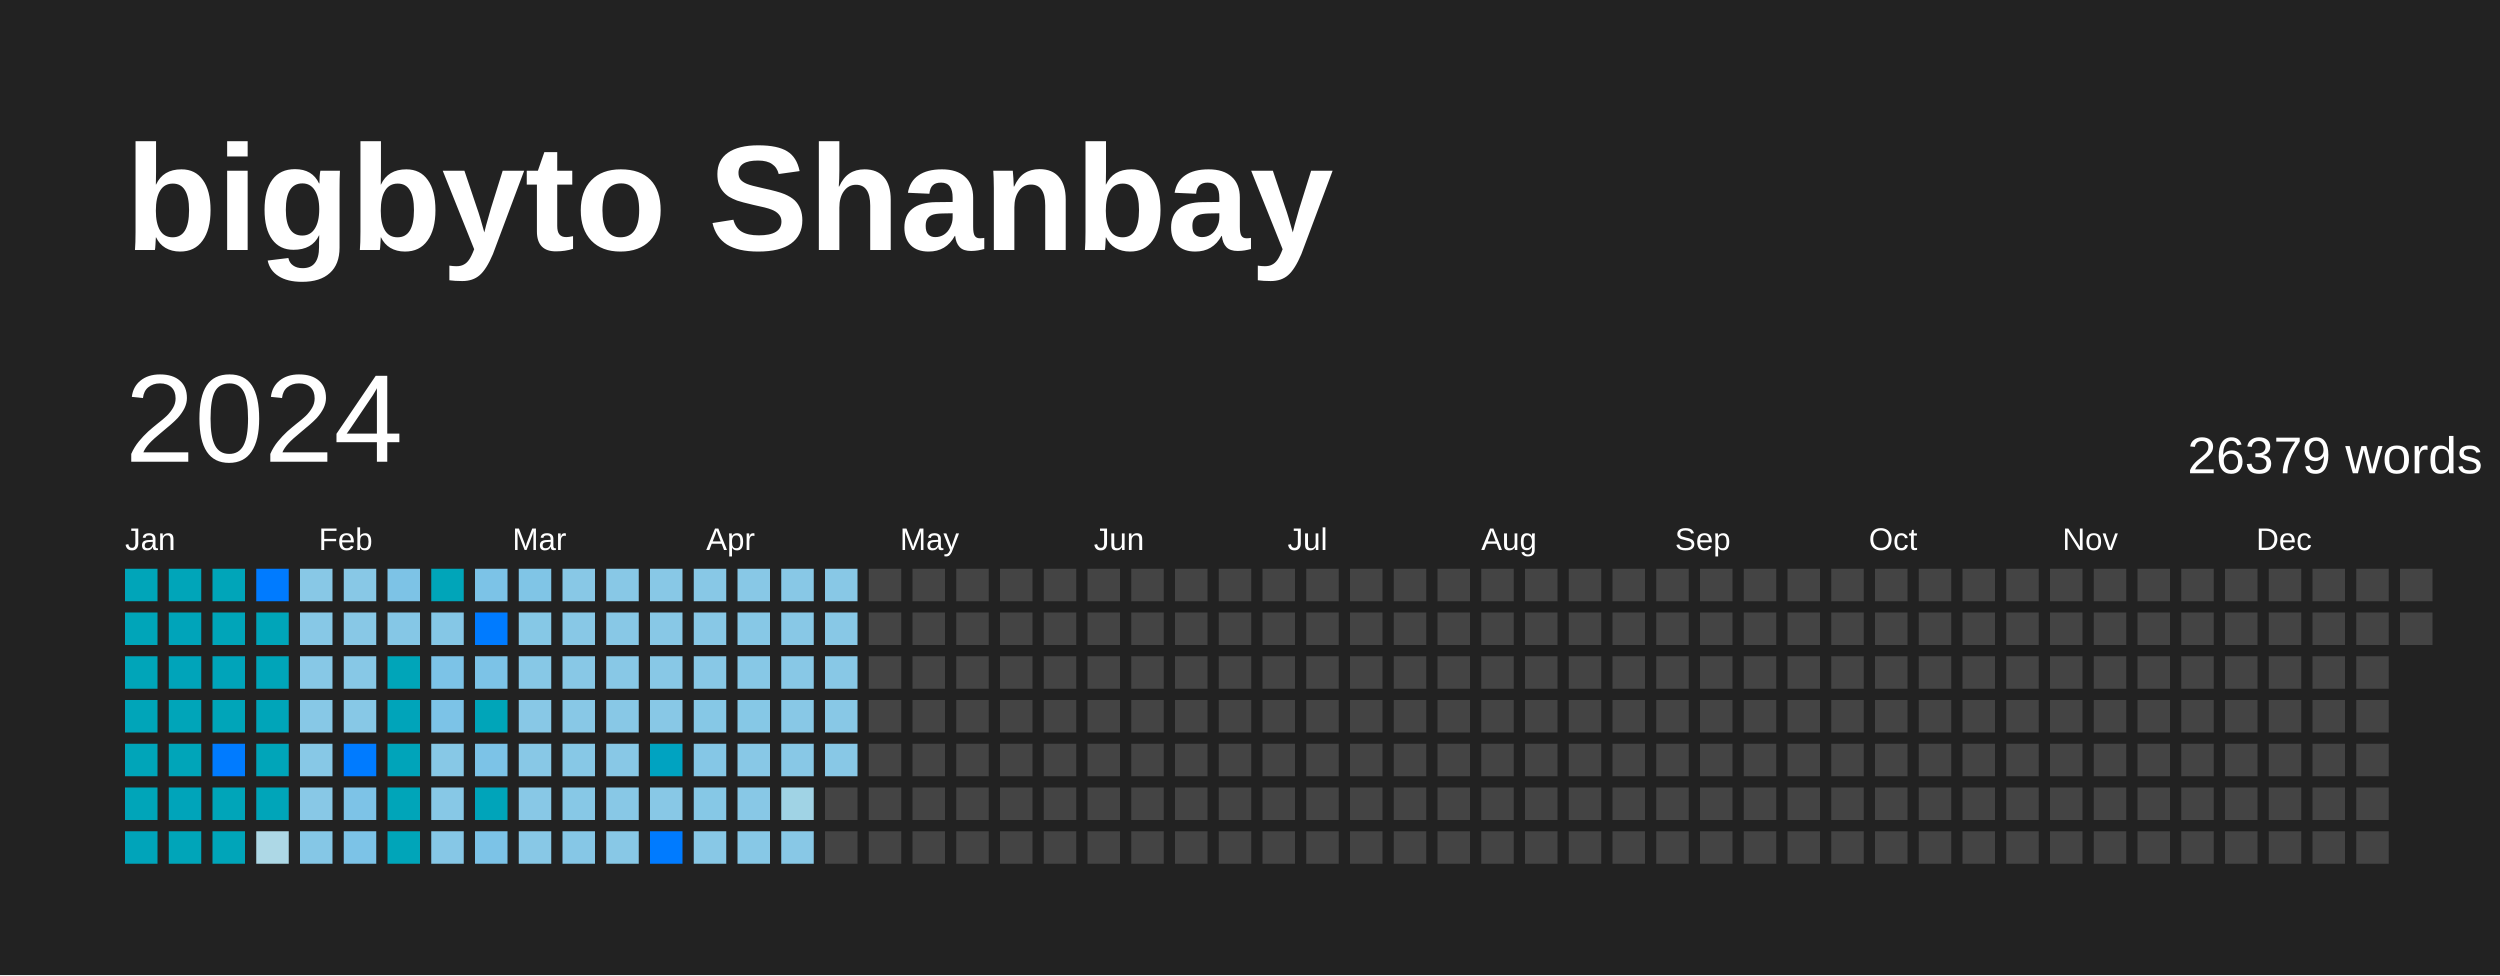
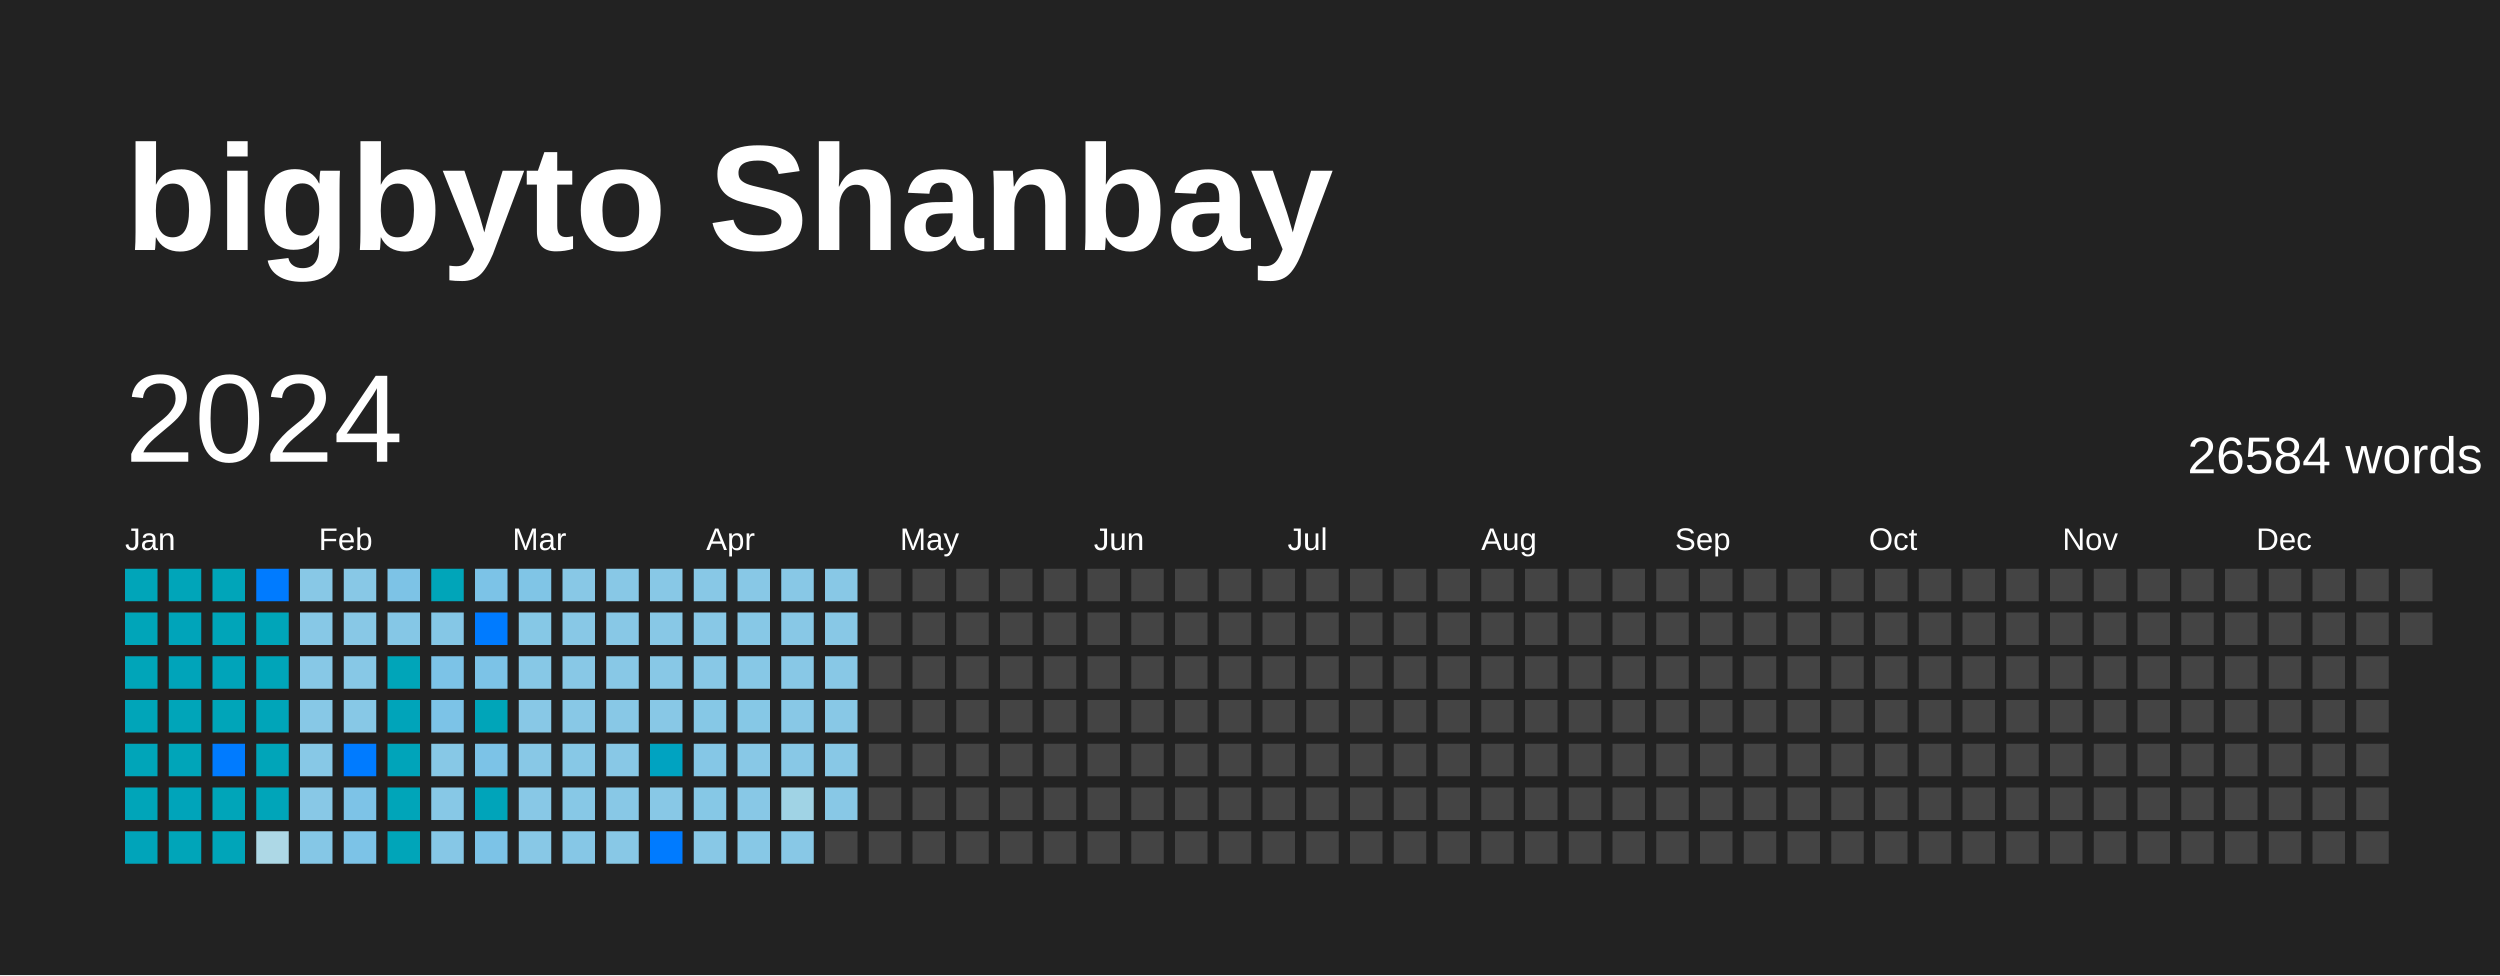
<svg xmlns="http://www.w3.org/2000/svg" baseProfile="full" height="78mm" version="1.1" viewBox="0,0,200,78" width="200mm">
  <defs />
  <rect fill="#222222" height="78" width="200" x="0" y="0" />
  <text fill="#FFFFFF" style="font-size:12px; font-family:Arial; font-weight:bold;" x="10" y="20">bigbyto Shanbay</text>
  <text dominant-baseline="hanging" fill="#FFFFFF" style="font-size:10.0px; font-family:Arial;" x="10" y="30">2024</text>
-   <text dominant-baseline="hanging" fill="#FFFFFF" style="font-size:4.125px; font-family:Arial;" x="175" y="35">26379 words</text>
+   <text dominant-baseline="hanging" fill="#FFFFFF" style="font-size:4.125px; font-family:Arial;" x="175" y="35">26584 words</text>
  <text fill="#FFFFFF" style="font-size:2.5px; font-family:Arial" x="10.0" y="44">Jan</text>
  <text fill="#FFFFFF" style="font-size:2.5px; font-family:Arial" x="25.5" y="44">Feb</text>
  <text fill="#FFFFFF" style="font-size:2.5px; font-family:Arial" x="41.0" y="44">Mar</text>
  <text fill="#FFFFFF" style="font-size:2.5px; font-family:Arial" x="56.5" y="44">Apr</text>
  <text fill="#FFFFFF" style="font-size:2.5px; font-family:Arial" x="72.0" y="44">May</text>
  <text fill="#FFFFFF" style="font-size:2.5px; font-family:Arial" x="87.5" y="44">Jun</text>
  <text fill="#FFFFFF" style="font-size:2.5px; font-family:Arial" x="103.0" y="44">Jul</text>
  <text fill="#FFFFFF" style="font-size:2.5px; font-family:Arial" x="118.5" y="44">Aug</text>
  <text fill="#FFFFFF" style="font-size:2.5px; font-family:Arial" x="134.0" y="44">Sep</text>
  <text fill="#FFFFFF" style="font-size:2.5px; font-family:Arial" x="149.5" y="44">Oct</text>
  <text fill="#FFFFFF" style="font-size:2.5px; font-family:Arial" x="165.0" y="44">Nov</text>
  <text fill="#FFFFFF" style="font-size:2.5px; font-family:Arial" x="180.5" y="44">Dec</text>
  <rect fill="#00a5b9" height="2.6" width="2.6" x="10.0" y="45.5" />
  <rect fill="#00a5b9" height="2.6" width="2.6" x="10.0" y="49.0" />
  <rect fill="#00a5b9" height="2.6" width="2.6" x="10.0" y="52.5" />
  <rect fill="#00a5b9" height="2.6" width="2.6" x="10.0" y="56.0" />
  <rect fill="#00a5b9" height="2.6" width="2.6" x="10.0" y="59.5" />
  <rect fill="#00a5b9" height="2.6" width="2.6" x="10.0" y="63.0" />
  <rect fill="#00a4ba" height="2.6" width="2.6" x="10.0" y="66.5" />
  <rect fill="#00a5b9" height="2.6" width="2.6" x="13.5" y="45.5" />
  <rect fill="#00a4ba" height="2.6" width="2.6" x="13.5" y="49.0" />
  <rect fill="#00a4ba" height="2.6" width="2.6" x="13.5" y="52.5" />
  <rect fill="#00a5b9" height="2.6" width="2.6" x="13.5" y="56.0" />
  <rect fill="#00a5b9" height="2.6" width="2.6" x="13.5" y="59.5" />
  <rect fill="#00a4ba" height="2.6" width="2.6" x="13.5" y="63.0" />
  <rect fill="#00a5b9" height="2.6" width="2.6" x="13.5" y="66.5" />
  <rect fill="#00a5b9" height="2.6" width="2.6" x="17.0" y="45.5" />
  <rect fill="#00a5b9" height="2.6" width="2.6" x="17.0" y="49.0" />
  <rect fill="#00a4ba" height="2.6" width="2.6" x="17.0" y="52.5" />
  <rect fill="#00a5b9" height="2.6" width="2.6" x="17.0" y="56.0" />
  <rect fill="#007BFF" height="2.6" width="2.6" x="17.0" y="59.5" />
  <rect fill="#00a5b9" height="2.6" width="2.6" x="17.0" y="63.0" />
  <rect fill="#00a5b9" height="2.6" width="2.6" x="17.0" y="66.5" />
  <rect fill="#007BFF" height="2.6" width="2.6" x="20.5" y="45.5" />
  <rect fill="#00a5b9" height="2.6" width="2.6" x="20.5" y="49.0" />
  <rect fill="#00a5b9" height="2.6" width="2.6" x="20.5" y="52.5" />
  <rect fill="#00a5b9" height="2.6" width="2.6" x="20.5" y="56.0" />
  <rect fill="#00a5b9" height="2.6" width="2.6" x="20.5" y="59.5" />
  <rect fill="#00a5b9" height="2.6" width="2.6" x="20.5" y="63.0" />
  <rect fill="#add8e6" height="2.6" width="2.6" x="20.5" y="66.5" />
  <rect fill="#88c8e6" height="2.6" width="2.6" x="24.0" y="45.5" />
  <rect fill="#87c8e6" height="2.6" width="2.6" x="24.0" y="49.0" />
  <rect fill="#87c8e6" height="2.6" width="2.6" x="24.0" y="52.5" />
  <rect fill="#87c8e6" height="2.6" width="2.6" x="24.0" y="56.0" />
  <rect fill="#87c8e6" height="2.6" width="2.6" x="24.0" y="59.5" />
  <rect fill="#88c8e6" height="2.6" width="2.6" x="24.0" y="63.0" />
  <rect fill="#85c7e6" height="2.6" width="2.6" x="24.0" y="66.5" />
  <rect fill="#88c8e6" height="2.6" width="2.6" x="27.5" y="45.5" />
  <rect fill="#88c8e6" height="2.6" width="2.6" x="27.5" y="49.0" />
  <rect fill="#87c8e6" height="2.6" width="2.6" x="27.5" y="52.5" />
  <rect fill="#87c8e6" height="2.6" width="2.6" x="27.5" y="56.0" />
  <rect fill="#007BFF" height="2.6" width="2.6" x="27.5" y="59.5" />
  <rect fill="#7dc3e7" height="2.6" width="2.6" x="27.5" y="63.0" />
  <rect fill="#7cc3e7" height="2.6" width="2.6" x="27.5" y="66.5" />
  <rect fill="#7dc3e6" height="2.6" width="2.6" x="31.0" y="45.5" />
  <rect fill="#85c7e6" height="2.6" width="2.6" x="31.0" y="49.0" />
  <rect fill="#00a5b9" height="2.6" width="2.6" x="31.0" y="52.5" />
  <rect fill="#00a4ba" height="2.6" width="2.6" x="31.0" y="56.0" />
  <rect fill="#00a4ba" height="2.6" width="2.6" x="31.0" y="59.5" />
  <rect fill="#00a5b9" height="2.6" width="2.6" x="31.0" y="63.0" />
  <rect fill="#00a5b9" height="2.6" width="2.6" x="31.0" y="66.5" />
  <rect fill="#00a5b9" height="2.6" width="2.6" x="34.5" y="45.5" />
  <rect fill="#85c7e6" height="2.6" width="2.6" x="34.5" y="49.0" />
  <rect fill="#7cc3e7" height="2.6" width="2.6" x="34.5" y="52.5" />
  <rect fill="#7cc3e7" height="2.6" width="2.6" x="34.5" y="56.0" />
  <rect fill="#87c8e6" height="2.6" width="2.6" x="34.5" y="59.5" />
  <rect fill="#87c8e6" height="2.6" width="2.6" x="34.5" y="63.0" />
  <rect fill="#86c7e6" height="2.6" width="2.6" x="34.5" y="66.5" />
  <rect fill="#7cc3e7" height="2.6" width="2.6" x="38.0" y="45.5" />
  <rect fill="#007BFF" height="2.6" width="2.6" x="38.0" y="49.0" />
  <rect fill="#7cc3e7" height="2.6" width="2.6" x="38.0" y="52.5" />
  <rect fill="#00a5b9" height="2.6" width="2.6" x="38.0" y="56.0" />
  <rect fill="#7cc3e7" height="2.6" width="2.6" x="38.0" y="59.5" />
  <rect fill="#00a4ba" height="2.6" width="2.6" x="38.0" y="63.0" />
  <rect fill="#7cc3e7" height="2.6" width="2.6" x="38.0" y="66.5" />
  <rect fill="#80c5e6" height="2.6" width="2.6" x="41.5" y="45.5" />
  <rect fill="#86c8e6" height="2.6" width="2.6" x="41.5" y="49.0" />
  <rect fill="#87c8e6" height="2.6" width="2.6" x="41.5" y="52.5" />
  <rect fill="#88c8e6" height="2.6" width="2.6" x="41.5" y="56.0" />
  <rect fill="#88c8e6" height="2.6" width="2.6" x="41.5" y="59.5" />
  <rect fill="#88c8e6" height="2.6" width="2.6" x="41.5" y="63.0" />
  <rect fill="#88c8e6" height="2.6" width="2.6" x="41.5" y="66.5" />
  <rect fill="#88c8e6" height="2.6" width="2.6" x="45.0" y="45.5" />
  <rect fill="#88c8e6" height="2.6" width="2.6" x="45.0" y="49.0" />
  <rect fill="#88c8e6" height="2.6" width="2.6" x="45.0" y="52.5" />
  <rect fill="#88c8e6" height="2.6" width="2.6" x="45.0" y="56.0" />
  <rect fill="#87c8e6" height="2.6" width="2.6" x="45.0" y="59.5" />
  <rect fill="#87c8e6" height="2.6" width="2.6" x="45.0" y="63.0" />
  <rect fill="#86c7e6" height="2.6" width="2.6" x="45.0" y="66.5" />
  <rect fill="#88c8e6" height="2.6" width="2.6" x="48.5" y="45.5" />
  <rect fill="#88c8e6" height="2.6" width="2.6" x="48.5" y="49.0" />
  <rect fill="#88c8e6" height="2.6" width="2.6" x="48.5" y="52.5" />
  <rect fill="#88c8e6" height="2.6" width="2.6" x="48.5" y="56.0" />
  <rect fill="#88c8e6" height="2.6" width="2.6" x="48.5" y="59.5" />
  <rect fill="#88c8e6" height="2.6" width="2.6" x="48.5" y="63.0" />
  <rect fill="#88c8e6" height="2.6" width="2.6" x="48.5" y="66.5" />
  <rect fill="#88c8e6" height="2.6" width="2.6" x="52.0" y="45.5" />
  <rect fill="#88c8e6" height="2.6" width="2.6" x="52.0" y="49.0" />
  <rect fill="#88c8e6" height="2.6" width="2.6" x="52.0" y="52.5" />
  <rect fill="#88c8e6" height="2.6" width="2.6" x="52.0" y="56.0" />
  <rect fill="#00a3c1" height="2.6" width="2.6" x="52.0" y="59.5" />
  <rect fill="#88c8e6" height="2.6" width="2.6" x="52.0" y="63.0" />
  <rect fill="#007BFF" height="2.6" width="2.6" x="52.0" y="66.5" />
  <rect fill="#88c8e6" height="2.6" width="2.6" x="55.5" y="45.5" />
  <rect fill="#88c8e6" height="2.6" width="2.6" x="55.5" y="49.0" />
  <rect fill="#88c8e6" height="2.6" width="2.6" x="55.5" y="52.5" />
  <rect fill="#86c8e6" height="2.6" width="2.6" x="55.5" y="56.0" />
  <rect fill="#85c7e6" height="2.6" width="2.6" x="55.5" y="59.5" />
  <rect fill="#86c8e6" height="2.6" width="2.6" x="55.5" y="63.0" />
  <rect fill="#88c8e6" height="2.6" width="2.6" x="55.5" y="66.5" />
  <rect fill="#88c8e6" height="2.6" width="2.6" x="59.0" y="45.5" />
  <rect fill="#87c8e6" height="2.6" width="2.6" x="59.0" y="49.0" />
  <rect fill="#87c8e6" height="2.6" width="2.6" x="59.0" y="52.5" />
  <rect fill="#86c8e6" height="2.6" width="2.6" x="59.0" y="56.0" />
  <rect fill="#88c8e6" height="2.6" width="2.6" x="59.0" y="59.5" />
  <rect fill="#88c8e6" height="2.6" width="2.6" x="59.0" y="63.0" />
  <rect fill="#87c8e6" height="2.6" width="2.6" x="59.0" y="66.5" />
  <rect fill="#88c8e6" height="2.6" width="2.6" x="62.5" y="45.5" />
  <rect fill="#88c8e6" height="2.6" width="2.6" x="62.5" y="49.0" />
  <rect fill="#88c8e6" height="2.6" width="2.6" x="62.5" y="52.5" />
  <rect fill="#88c8e6" height="2.6" width="2.6" x="62.5" y="56.0" />
  <rect fill="#88c8e6" height="2.6" width="2.6" x="62.5" y="59.5" />
  <rect fill="#a0d3e5" height="2.6" width="2.6" x="62.5" y="63.0" />
  <rect fill="#88c8e6" height="2.6" width="2.6" x="62.5" y="66.5" />
  <rect fill="#88c8e6" height="2.6" width="2.6" x="66.0" y="45.5" />
  <rect fill="#88c8e6" height="2.6" width="2.6" x="66.0" y="49.0" />
  <rect fill="#88c8e6" height="2.6" width="2.6" x="66.0" y="52.5" />
  <rect fill="#88c8e6" height="2.6" width="2.6" x="66.0" y="56.0" />
  <rect fill="#88c8e6" height="2.6" width="2.6" x="66.0" y="59.5" />
-   <rect fill="#444444" height="2.6" width="2.6" x="66.0" y="63.0" />
+   <rect fill="#88c8e6" height="2.6" width="2.6" x="66.0" y="63.0" />
  <rect fill="#444444" height="2.6" width="2.6" x="66.0" y="66.5" />
  <rect fill="#444444" height="2.6" width="2.6" x="69.5" y="45.5" />
  <rect fill="#444444" height="2.6" width="2.6" x="69.5" y="49.0" />
  <rect fill="#444444" height="2.6" width="2.6" x="69.5" y="52.5" />
  <rect fill="#444444" height="2.6" width="2.6" x="69.5" y="56.0" />
  <rect fill="#444444" height="2.6" width="2.6" x="69.5" y="59.5" />
  <rect fill="#444444" height="2.6" width="2.6" x="69.5" y="63.0" />
  <rect fill="#444444" height="2.6" width="2.6" x="69.5" y="66.5" />
  <rect fill="#444444" height="2.6" width="2.6" x="73.0" y="45.5" />
  <rect fill="#444444" height="2.6" width="2.6" x="73.0" y="49.0" />
  <rect fill="#444444" height="2.6" width="2.6" x="73.0" y="52.5" />
  <rect fill="#444444" height="2.6" width="2.6" x="73.0" y="56.0" />
  <rect fill="#444444" height="2.6" width="2.6" x="73.0" y="59.5" />
  <rect fill="#444444" height="2.6" width="2.6" x="73.0" y="63.0" />
  <rect fill="#444444" height="2.6" width="2.6" x="73.0" y="66.5" />
  <rect fill="#444444" height="2.6" width="2.6" x="76.5" y="45.5" />
  <rect fill="#444444" height="2.6" width="2.6" x="76.5" y="49.0" />
  <rect fill="#444444" height="2.6" width="2.6" x="76.5" y="52.5" />
  <rect fill="#444444" height="2.6" width="2.6" x="76.5" y="56.0" />
  <rect fill="#444444" height="2.6" width="2.6" x="76.5" y="59.5" />
  <rect fill="#444444" height="2.6" width="2.6" x="76.5" y="63.0" />
  <rect fill="#444444" height="2.6" width="2.6" x="76.5" y="66.5" />
  <rect fill="#444444" height="2.6" width="2.6" x="80.0" y="45.5" />
  <rect fill="#444444" height="2.6" width="2.6" x="80.0" y="49.0" />
  <rect fill="#444444" height="2.6" width="2.6" x="80.0" y="52.5" />
  <rect fill="#444444" height="2.6" width="2.6" x="80.0" y="56.0" />
  <rect fill="#444444" height="2.6" width="2.6" x="80.0" y="59.5" />
  <rect fill="#444444" height="2.6" width="2.6" x="80.0" y="63.0" />
  <rect fill="#444444" height="2.6" width="2.6" x="80.0" y="66.5" />
  <rect fill="#444444" height="2.6" width="2.6" x="83.5" y="45.5" />
  <rect fill="#444444" height="2.6" width="2.6" x="83.5" y="49.0" />
  <rect fill="#444444" height="2.6" width="2.6" x="83.5" y="52.5" />
  <rect fill="#444444" height="2.6" width="2.6" x="83.5" y="56.0" />
  <rect fill="#444444" height="2.6" width="2.6" x="83.5" y="59.5" />
  <rect fill="#444444" height="2.6" width="2.6" x="83.5" y="63.0" />
  <rect fill="#444444" height="2.6" width="2.6" x="83.5" y="66.5" />
  <rect fill="#444444" height="2.6" width="2.6" x="87.0" y="45.5" />
  <rect fill="#444444" height="2.6" width="2.6" x="87.0" y="49.0" />
  <rect fill="#444444" height="2.6" width="2.6" x="87.0" y="52.5" />
  <rect fill="#444444" height="2.6" width="2.6" x="87.0" y="56.0" />
  <rect fill="#444444" height="2.6" width="2.6" x="87.0" y="59.5" />
  <rect fill="#444444" height="2.6" width="2.6" x="87.0" y="63.0" />
  <rect fill="#444444" height="2.6" width="2.6" x="87.0" y="66.5" />
  <rect fill="#444444" height="2.6" width="2.6" x="90.5" y="45.5" />
  <rect fill="#444444" height="2.6" width="2.6" x="90.5" y="49.0" />
  <rect fill="#444444" height="2.6" width="2.6" x="90.5" y="52.5" />
  <rect fill="#444444" height="2.6" width="2.6" x="90.5" y="56.0" />
  <rect fill="#444444" height="2.6" width="2.6" x="90.5" y="59.5" />
  <rect fill="#444444" height="2.6" width="2.6" x="90.5" y="63.0" />
  <rect fill="#444444" height="2.6" width="2.6" x="90.5" y="66.5" />
  <rect fill="#444444" height="2.6" width="2.6" x="94.0" y="45.5" />
  <rect fill="#444444" height="2.6" width="2.6" x="94.0" y="49.0" />
  <rect fill="#444444" height="2.6" width="2.6" x="94.0" y="52.5" />
  <rect fill="#444444" height="2.6" width="2.6" x="94.0" y="56.0" />
  <rect fill="#444444" height="2.6" width="2.6" x="94.0" y="59.5" />
  <rect fill="#444444" height="2.6" width="2.6" x="94.0" y="63.0" />
  <rect fill="#444444" height="2.6" width="2.6" x="94.0" y="66.5" />
  <rect fill="#444444" height="2.6" width="2.6" x="97.5" y="45.5" />
  <rect fill="#444444" height="2.6" width="2.6" x="97.5" y="49.0" />
  <rect fill="#444444" height="2.6" width="2.6" x="97.5" y="52.5" />
  <rect fill="#444444" height="2.6" width="2.6" x="97.5" y="56.0" />
  <rect fill="#444444" height="2.6" width="2.6" x="97.5" y="59.5" />
  <rect fill="#444444" height="2.6" width="2.6" x="97.5" y="63.0" />
  <rect fill="#444444" height="2.6" width="2.6" x="97.5" y="66.5" />
  <rect fill="#444444" height="2.6" width="2.6" x="101.0" y="45.5" />
  <rect fill="#444444" height="2.6" width="2.6" x="101.0" y="49.0" />
  <rect fill="#444444" height="2.6" width="2.6" x="101.0" y="52.5" />
  <rect fill="#444444" height="2.6" width="2.6" x="101.0" y="56.0" />
  <rect fill="#444444" height="2.6" width="2.6" x="101.0" y="59.5" />
  <rect fill="#444444" height="2.6" width="2.6" x="101.0" y="63.0" />
  <rect fill="#444444" height="2.6" width="2.6" x="101.0" y="66.5" />
  <rect fill="#444444" height="2.6" width="2.6" x="104.5" y="45.5" />
  <rect fill="#444444" height="2.6" width="2.6" x="104.5" y="49.0" />
  <rect fill="#444444" height="2.6" width="2.6" x="104.5" y="52.5" />
  <rect fill="#444444" height="2.6" width="2.6" x="104.5" y="56.0" />
  <rect fill="#444444" height="2.6" width="2.6" x="104.5" y="59.5" />
  <rect fill="#444444" height="2.6" width="2.6" x="104.5" y="63.0" />
  <rect fill="#444444" height="2.6" width="2.6" x="104.5" y="66.5" />
  <rect fill="#444444" height="2.6" width="2.6" x="108.0" y="45.5" />
  <rect fill="#444444" height="2.6" width="2.6" x="108.0" y="49.0" />
  <rect fill="#444444" height="2.6" width="2.6" x="108.0" y="52.5" />
  <rect fill="#444444" height="2.6" width="2.6" x="108.0" y="56.0" />
  <rect fill="#444444" height="2.6" width="2.6" x="108.0" y="59.5" />
  <rect fill="#444444" height="2.6" width="2.6" x="108.0" y="63.0" />
  <rect fill="#444444" height="2.6" width="2.6" x="108.0" y="66.5" />
  <rect fill="#444444" height="2.6" width="2.6" x="111.5" y="45.5" />
  <rect fill="#444444" height="2.6" width="2.6" x="111.5" y="49.0" />
  <rect fill="#444444" height="2.6" width="2.6" x="111.5" y="52.5" />
  <rect fill="#444444" height="2.6" width="2.6" x="111.5" y="56.0" />
  <rect fill="#444444" height="2.6" width="2.6" x="111.5" y="59.5" />
  <rect fill="#444444" height="2.6" width="2.6" x="111.5" y="63.0" />
  <rect fill="#444444" height="2.6" width="2.6" x="111.5" y="66.5" />
  <rect fill="#444444" height="2.6" width="2.6" x="115.0" y="45.5" />
  <rect fill="#444444" height="2.6" width="2.6" x="115.0" y="49.0" />
  <rect fill="#444444" height="2.6" width="2.6" x="115.0" y="52.5" />
  <rect fill="#444444" height="2.6" width="2.6" x="115.0" y="56.0" />
  <rect fill="#444444" height="2.6" width="2.6" x="115.0" y="59.5" />
  <rect fill="#444444" height="2.6" width="2.6" x="115.0" y="63.0" />
  <rect fill="#444444" height="2.6" width="2.6" x="115.0" y="66.5" />
  <rect fill="#444444" height="2.6" width="2.6" x="118.5" y="45.5" />
  <rect fill="#444444" height="2.6" width="2.6" x="118.5" y="49.0" />
  <rect fill="#444444" height="2.6" width="2.6" x="118.5" y="52.5" />
  <rect fill="#444444" height="2.6" width="2.6" x="118.5" y="56.0" />
  <rect fill="#444444" height="2.6" width="2.6" x="118.5" y="59.5" />
  <rect fill="#444444" height="2.6" width="2.6" x="118.5" y="63.0" />
  <rect fill="#444444" height="2.6" width="2.6" x="118.5" y="66.5" />
  <rect fill="#444444" height="2.6" width="2.6" x="122.0" y="45.5" />
  <rect fill="#444444" height="2.6" width="2.6" x="122.0" y="49.0" />
  <rect fill="#444444" height="2.6" width="2.6" x="122.0" y="52.5" />
  <rect fill="#444444" height="2.6" width="2.6" x="122.0" y="56.0" />
  <rect fill="#444444" height="2.6" width="2.6" x="122.0" y="59.5" />
  <rect fill="#444444" height="2.6" width="2.6" x="122.0" y="63.0" />
  <rect fill="#444444" height="2.6" width="2.6" x="122.0" y="66.5" />
  <rect fill="#444444" height="2.6" width="2.6" x="125.5" y="45.5" />
  <rect fill="#444444" height="2.6" width="2.6" x="125.5" y="49.0" />
  <rect fill="#444444" height="2.6" width="2.6" x="125.5" y="52.5" />
  <rect fill="#444444" height="2.6" width="2.6" x="125.5" y="56.0" />
  <rect fill="#444444" height="2.6" width="2.6" x="125.5" y="59.5" />
  <rect fill="#444444" height="2.6" width="2.6" x="125.5" y="63.0" />
  <rect fill="#444444" height="2.6" width="2.6" x="125.5" y="66.5" />
  <rect fill="#444444" height="2.6" width="2.6" x="129.0" y="45.5" />
  <rect fill="#444444" height="2.6" width="2.6" x="129.0" y="49.0" />
  <rect fill="#444444" height="2.6" width="2.6" x="129.0" y="52.5" />
  <rect fill="#444444" height="2.6" width="2.6" x="129.0" y="56.0" />
  <rect fill="#444444" height="2.6" width="2.6" x="129.0" y="59.5" />
  <rect fill="#444444" height="2.6" width="2.6" x="129.0" y="63.0" />
  <rect fill="#444444" height="2.6" width="2.6" x="129.0" y="66.5" />
  <rect fill="#444444" height="2.6" width="2.6" x="132.5" y="45.5" />
  <rect fill="#444444" height="2.6" width="2.6" x="132.5" y="49.0" />
  <rect fill="#444444" height="2.6" width="2.6" x="132.5" y="52.5" />
  <rect fill="#444444" height="2.6" width="2.6" x="132.5" y="56.0" />
  <rect fill="#444444" height="2.6" width="2.6" x="132.5" y="59.5" />
  <rect fill="#444444" height="2.6" width="2.6" x="132.5" y="63.0" />
  <rect fill="#444444" height="2.6" width="2.6" x="132.5" y="66.5" />
  <rect fill="#444444" height="2.6" width="2.6" x="136.0" y="45.5" />
  <rect fill="#444444" height="2.6" width="2.6" x="136.0" y="49.0" />
  <rect fill="#444444" height="2.6" width="2.6" x="136.0" y="52.5" />
  <rect fill="#444444" height="2.6" width="2.6" x="136.0" y="56.0" />
  <rect fill="#444444" height="2.6" width="2.6" x="136.0" y="59.5" />
  <rect fill="#444444" height="2.6" width="2.6" x="136.0" y="63.0" />
  <rect fill="#444444" height="2.6" width="2.6" x="136.0" y="66.5" />
  <rect fill="#444444" height="2.6" width="2.6" x="139.5" y="45.5" />
  <rect fill="#444444" height="2.6" width="2.6" x="139.5" y="49.0" />
  <rect fill="#444444" height="2.6" width="2.6" x="139.5" y="52.5" />
  <rect fill="#444444" height="2.6" width="2.6" x="139.5" y="56.0" />
  <rect fill="#444444" height="2.6" width="2.6" x="139.5" y="59.5" />
  <rect fill="#444444" height="2.6" width="2.6" x="139.5" y="63.0" />
  <rect fill="#444444" height="2.6" width="2.6" x="139.5" y="66.5" />
  <rect fill="#444444" height="2.6" width="2.6" x="143.0" y="45.5" />
  <rect fill="#444444" height="2.6" width="2.6" x="143.0" y="49.0" />
  <rect fill="#444444" height="2.6" width="2.6" x="143.0" y="52.5" />
  <rect fill="#444444" height="2.6" width="2.6" x="143.0" y="56.0" />
  <rect fill="#444444" height="2.6" width="2.6" x="143.0" y="59.5" />
  <rect fill="#444444" height="2.6" width="2.6" x="143.0" y="63.0" />
  <rect fill="#444444" height="2.6" width="2.6" x="143.0" y="66.5" />
  <rect fill="#444444" height="2.6" width="2.6" x="146.5" y="45.5" />
  <rect fill="#444444" height="2.6" width="2.6" x="146.5" y="49.0" />
  <rect fill="#444444" height="2.6" width="2.6" x="146.5" y="52.5" />
  <rect fill="#444444" height="2.6" width="2.6" x="146.5" y="56.0" />
  <rect fill="#444444" height="2.6" width="2.6" x="146.5" y="59.5" />
  <rect fill="#444444" height="2.6" width="2.6" x="146.5" y="63.0" />
  <rect fill="#444444" height="2.6" width="2.6" x="146.5" y="66.5" />
  <rect fill="#444444" height="2.6" width="2.6" x="150.0" y="45.5" />
  <rect fill="#444444" height="2.6" width="2.6" x="150.0" y="49.0" />
  <rect fill="#444444" height="2.6" width="2.6" x="150.0" y="52.5" />
  <rect fill="#444444" height="2.6" width="2.6" x="150.0" y="56.0" />
  <rect fill="#444444" height="2.6" width="2.6" x="150.0" y="59.5" />
  <rect fill="#444444" height="2.6" width="2.6" x="150.0" y="63.0" />
  <rect fill="#444444" height="2.6" width="2.6" x="150.0" y="66.5" />
  <rect fill="#444444" height="2.6" width="2.6" x="153.5" y="45.5" />
  <rect fill="#444444" height="2.6" width="2.6" x="153.5" y="49.0" />
  <rect fill="#444444" height="2.6" width="2.6" x="153.5" y="52.5" />
  <rect fill="#444444" height="2.6" width="2.6" x="153.5" y="56.0" />
  <rect fill="#444444" height="2.6" width="2.6" x="153.5" y="59.5" />
  <rect fill="#444444" height="2.6" width="2.6" x="153.5" y="63.0" />
  <rect fill="#444444" height="2.6" width="2.6" x="153.5" y="66.5" />
  <rect fill="#444444" height="2.6" width="2.6" x="157.0" y="45.5" />
  <rect fill="#444444" height="2.6" width="2.6" x="157.0" y="49.0" />
  <rect fill="#444444" height="2.6" width="2.6" x="157.0" y="52.5" />
  <rect fill="#444444" height="2.6" width="2.6" x="157.0" y="56.0" />
  <rect fill="#444444" height="2.6" width="2.6" x="157.0" y="59.5" />
  <rect fill="#444444" height="2.6" width="2.6" x="157.0" y="63.0" />
  <rect fill="#444444" height="2.6" width="2.6" x="157.0" y="66.5" />
  <rect fill="#444444" height="2.6" width="2.6" x="160.5" y="45.5" />
  <rect fill="#444444" height="2.6" width="2.6" x="160.5" y="49.0" />
  <rect fill="#444444" height="2.6" width="2.6" x="160.5" y="52.5" />
  <rect fill="#444444" height="2.6" width="2.6" x="160.5" y="56.0" />
  <rect fill="#444444" height="2.6" width="2.6" x="160.5" y="59.5" />
  <rect fill="#444444" height="2.6" width="2.6" x="160.5" y="63.0" />
  <rect fill="#444444" height="2.6" width="2.6" x="160.5" y="66.5" />
  <rect fill="#444444" height="2.6" width="2.6" x="164.0" y="45.5" />
  <rect fill="#444444" height="2.6" width="2.6" x="164.0" y="49.0" />
  <rect fill="#444444" height="2.6" width="2.6" x="164.0" y="52.5" />
  <rect fill="#444444" height="2.6" width="2.6" x="164.0" y="56.0" />
  <rect fill="#444444" height="2.6" width="2.6" x="164.0" y="59.5" />
  <rect fill="#444444" height="2.6" width="2.6" x="164.0" y="63.0" />
  <rect fill="#444444" height="2.6" width="2.6" x="164.0" y="66.5" />
  <rect fill="#444444" height="2.6" width="2.6" x="167.5" y="45.5" />
  <rect fill="#444444" height="2.6" width="2.6" x="167.5" y="49.0" />
  <rect fill="#444444" height="2.6" width="2.6" x="167.5" y="52.5" />
  <rect fill="#444444" height="2.6" width="2.6" x="167.5" y="56.0" />
  <rect fill="#444444" height="2.6" width="2.6" x="167.5" y="59.5" />
  <rect fill="#444444" height="2.6" width="2.6" x="167.5" y="63.0" />
  <rect fill="#444444" height="2.6" width="2.6" x="167.5" y="66.5" />
  <rect fill="#444444" height="2.6" width="2.6" x="171.0" y="45.5" />
  <rect fill="#444444" height="2.6" width="2.6" x="171.0" y="49.0" />
  <rect fill="#444444" height="2.6" width="2.6" x="171.0" y="52.5" />
  <rect fill="#444444" height="2.6" width="2.6" x="171.0" y="56.0" />
  <rect fill="#444444" height="2.6" width="2.6" x="171.0" y="59.5" />
  <rect fill="#444444" height="2.6" width="2.6" x="171.0" y="63.0" />
  <rect fill="#444444" height="2.6" width="2.6" x="171.0" y="66.5" />
  <rect fill="#444444" height="2.6" width="2.6" x="174.5" y="45.5" />
  <rect fill="#444444" height="2.6" width="2.6" x="174.5" y="49.0" />
  <rect fill="#444444" height="2.6" width="2.6" x="174.5" y="52.5" />
  <rect fill="#444444" height="2.6" width="2.6" x="174.5" y="56.0" />
  <rect fill="#444444" height="2.6" width="2.6" x="174.5" y="59.5" />
  <rect fill="#444444" height="2.6" width="2.6" x="174.5" y="63.0" />
  <rect fill="#444444" height="2.6" width="2.6" x="174.5" y="66.5" />
  <rect fill="#444444" height="2.6" width="2.6" x="178.0" y="45.5" />
  <rect fill="#444444" height="2.6" width="2.6" x="178.0" y="49.0" />
  <rect fill="#444444" height="2.6" width="2.6" x="178.0" y="52.5" />
  <rect fill="#444444" height="2.6" width="2.6" x="178.0" y="56.0" />
  <rect fill="#444444" height="2.6" width="2.6" x="178.0" y="59.5" />
  <rect fill="#444444" height="2.6" width="2.6" x="178.0" y="63.0" />
  <rect fill="#444444" height="2.6" width="2.6" x="178.0" y="66.5" />
  <rect fill="#444444" height="2.6" width="2.6" x="181.5" y="45.5" />
  <rect fill="#444444" height="2.6" width="2.6" x="181.5" y="49.0" />
  <rect fill="#444444" height="2.6" width="2.6" x="181.5" y="52.5" />
  <rect fill="#444444" height="2.6" width="2.6" x="181.5" y="56.0" />
  <rect fill="#444444" height="2.6" width="2.6" x="181.5" y="59.5" />
  <rect fill="#444444" height="2.6" width="2.6" x="181.5" y="63.0" />
  <rect fill="#444444" height="2.6" width="2.6" x="181.5" y="66.5" />
  <rect fill="#444444" height="2.6" width="2.6" x="185.0" y="45.5" />
  <rect fill="#444444" height="2.6" width="2.6" x="185.0" y="49.0" />
  <rect fill="#444444" height="2.6" width="2.6" x="185.0" y="52.5" />
  <rect fill="#444444" height="2.6" width="2.6" x="185.0" y="56.0" />
  <rect fill="#444444" height="2.6" width="2.6" x="185.0" y="59.5" />
  <rect fill="#444444" height="2.6" width="2.6" x="185.0" y="63.0" />
  <rect fill="#444444" height="2.6" width="2.6" x="185.0" y="66.5" />
  <rect fill="#444444" height="2.6" width="2.6" x="188.5" y="45.5" />
  <rect fill="#444444" height="2.6" width="2.6" x="188.5" y="49.0" />
  <rect fill="#444444" height="2.6" width="2.6" x="188.5" y="52.5" />
  <rect fill="#444444" height="2.6" width="2.6" x="188.5" y="56.0" />
  <rect fill="#444444" height="2.6" width="2.6" x="188.5" y="59.5" />
  <rect fill="#444444" height="2.6" width="2.6" x="188.5" y="63.0" />
  <rect fill="#444444" height="2.6" width="2.6" x="188.5" y="66.5" />
  <rect fill="#444444" height="2.6" width="2.6" x="192.0" y="45.5" />
  <rect fill="#444444" height="2.6" width="2.6" x="192.0" y="49.0" />
</svg>
